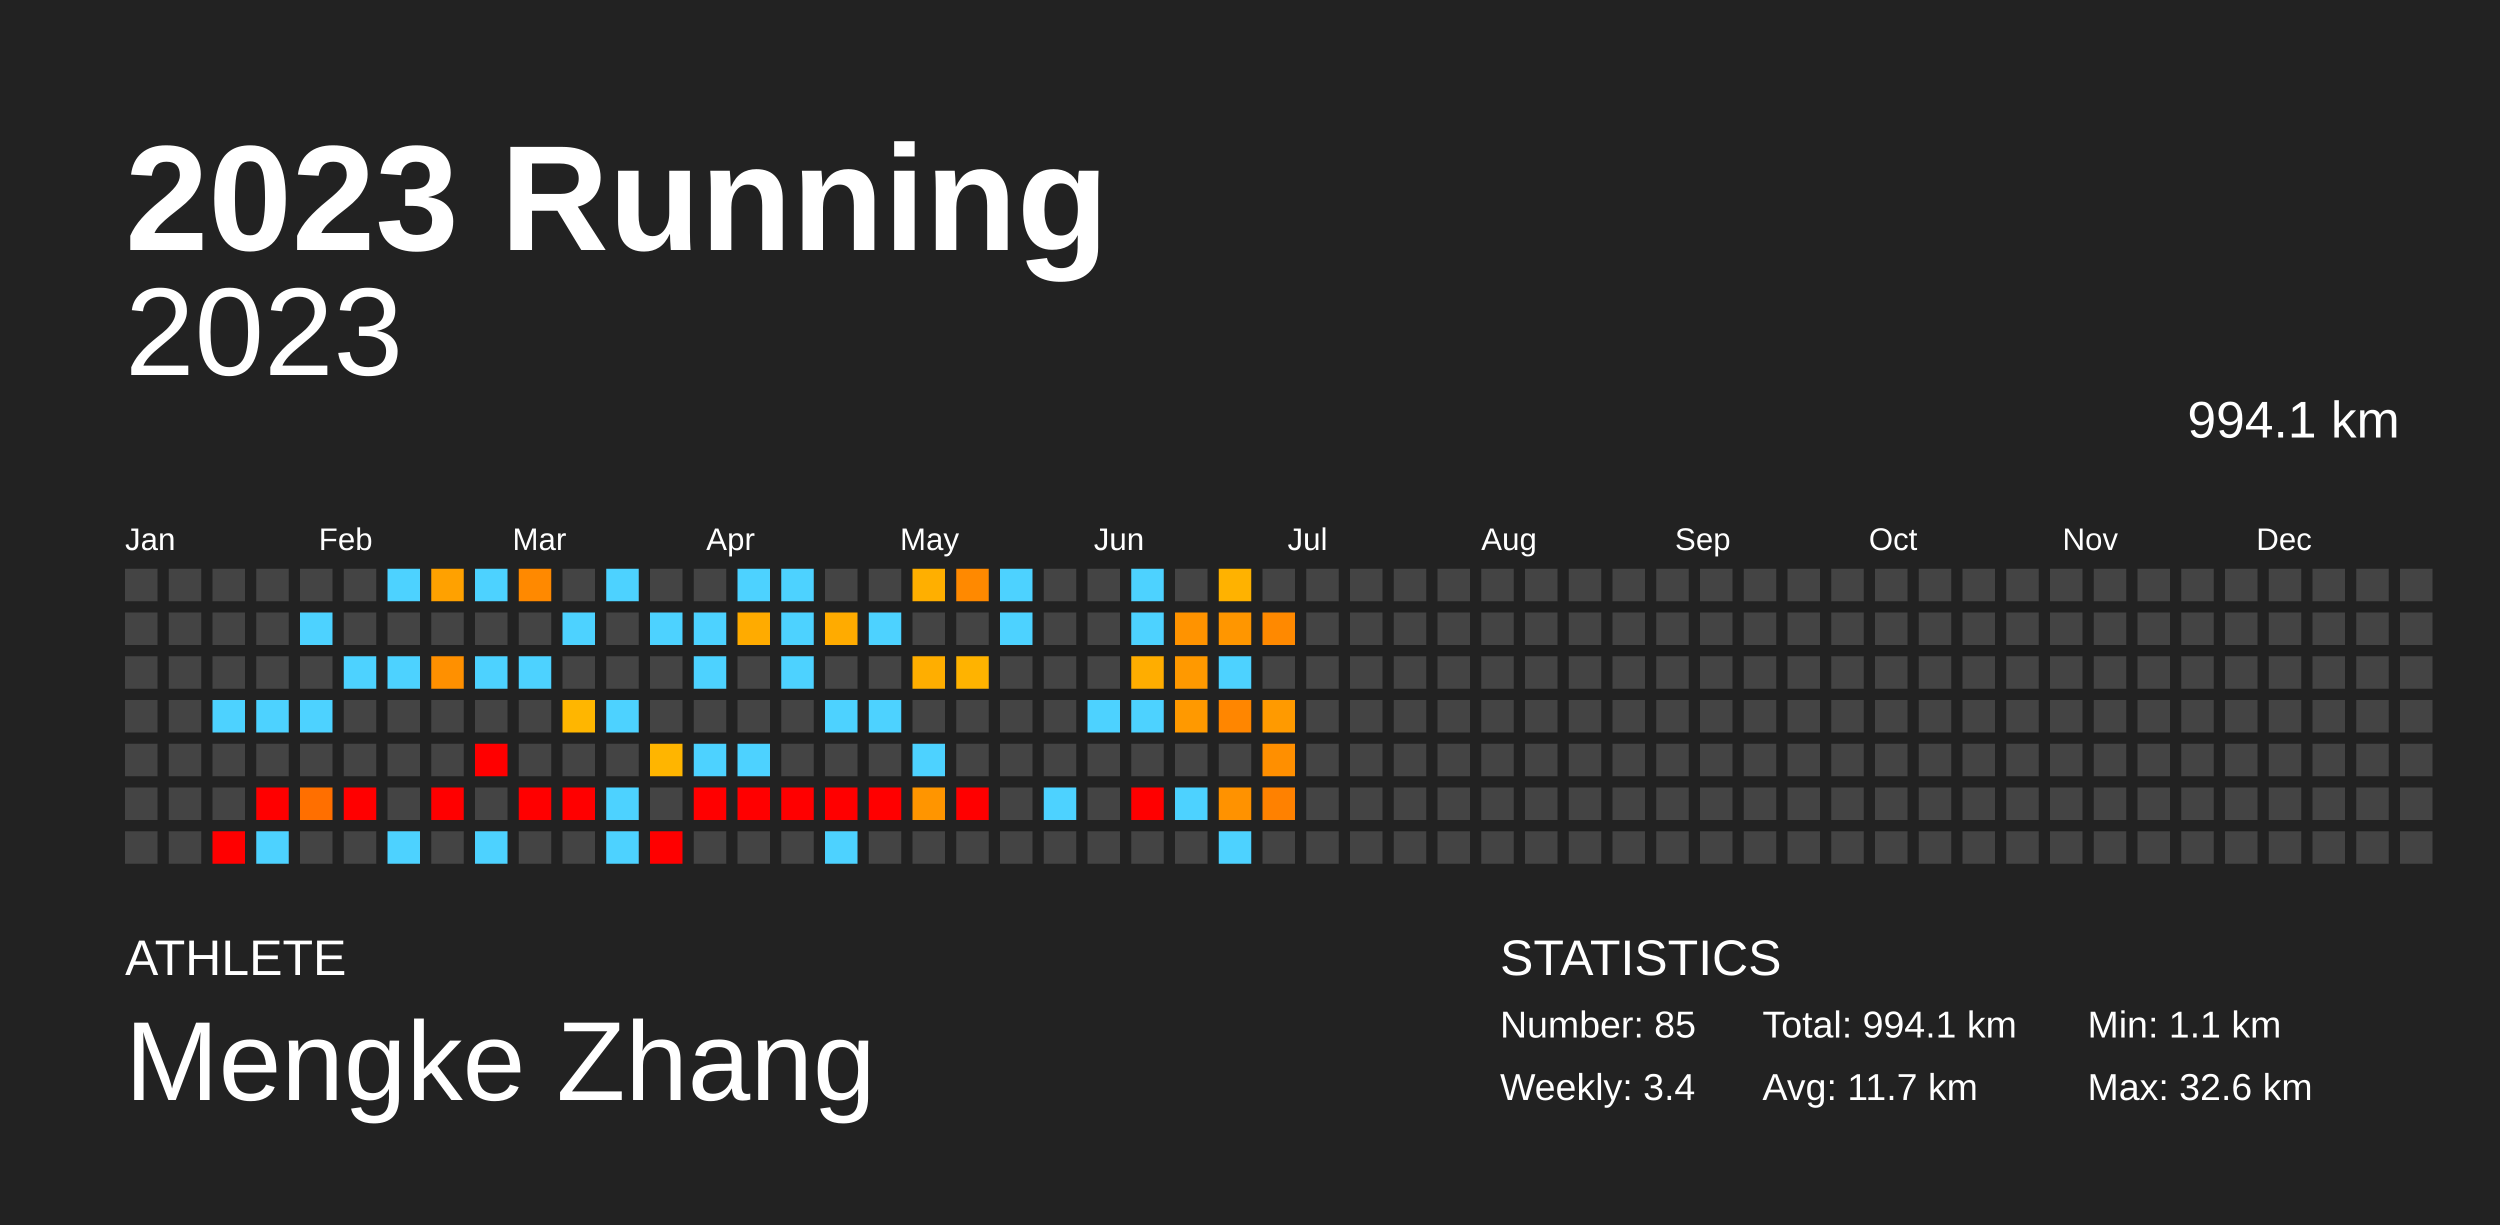
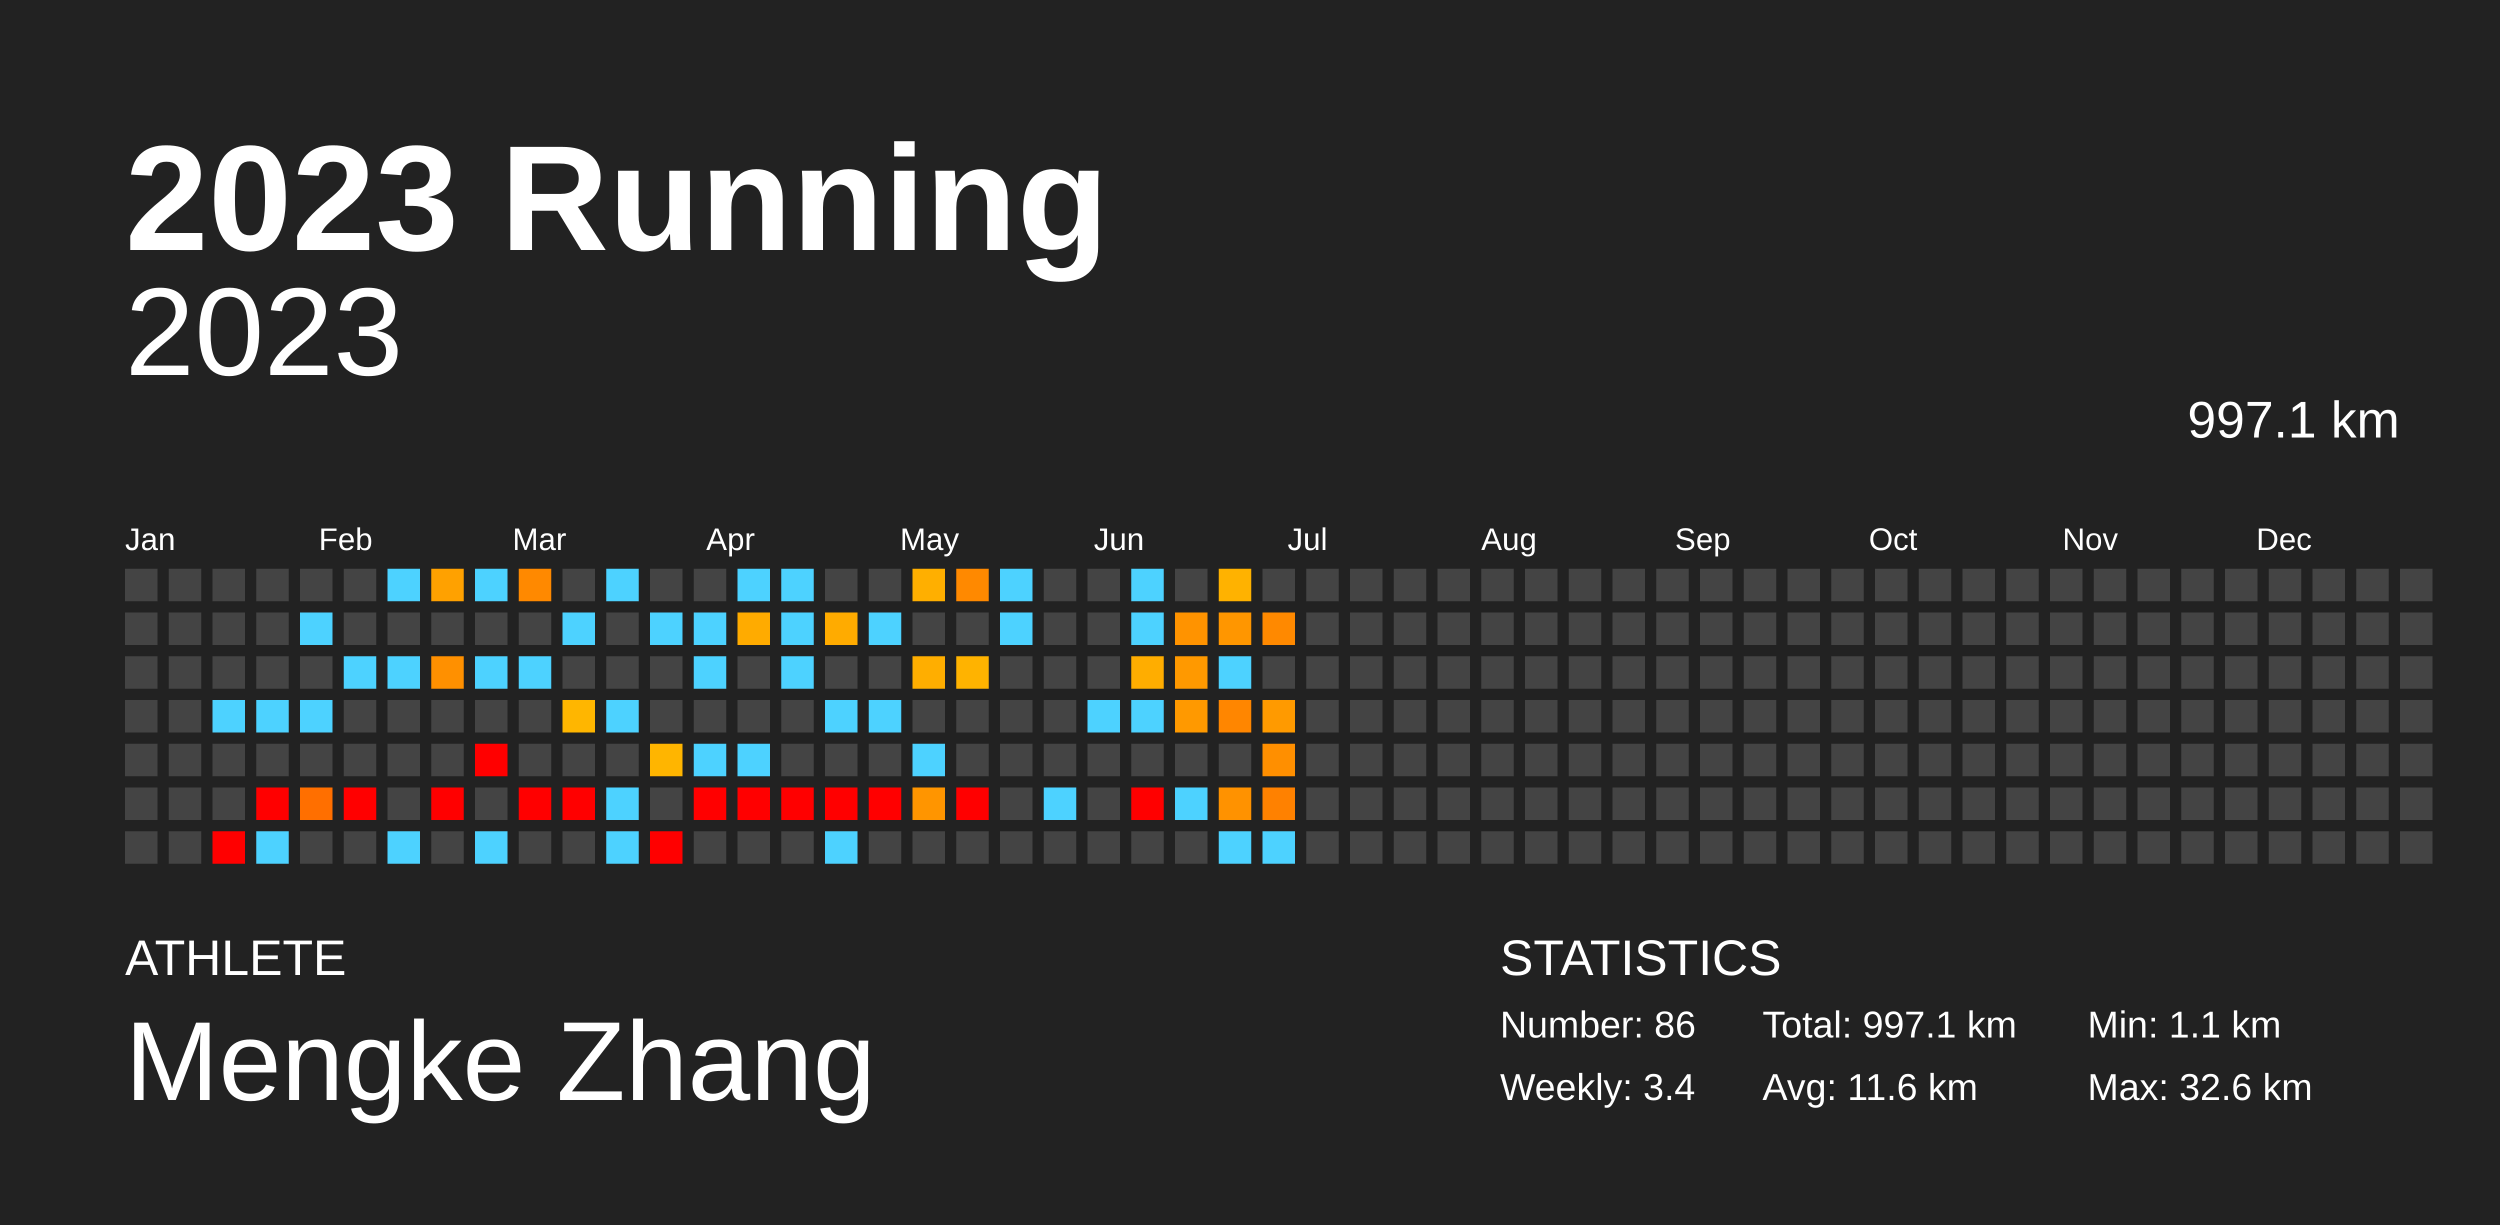
<svg xmlns="http://www.w3.org/2000/svg" baseProfile="full" height="98mm" version="1.1" viewBox="0,0,200,98" width="200mm">
  <defs />
  <rect fill="#222222" height="98" width="200" x="0" y="0" />
  <text fill="#FFFFFF" style="font-size:12px; font-family:Arial; font-weight:bold;" x="10" y="20">2023 Running</text>
  <text fill="#FFFFFF" style="font-size:4px; font-family:Arial" x="10" y="78">ATHLETE</text>
  <text fill="#FFFFFF" style="font-size:9px; font-family:Arial" x="10" y="88">Mengke Zhang</text>
  <text fill="#FFFFFF" style="font-size:4px; font-family:Arial" x="120" y="78">STATISTICS</text>
-   <text fill="#FFFFFF" style="font-size:3px; font-family:Arial" x="120" y="83">Number: 85</text>
+   <text fill="#FFFFFF" style="font-size:3px; font-family:Arial" x="120" y="83">Number: 86</text>
  <text fill="#FFFFFF" style="font-size:3px; font-family:Arial" x="120" y="88">Weekly: 3.4</text>
-   <text fill="#FFFFFF" style="font-size:3px; font-family:Arial" x="141" y="83">Total: 994.1 km</text>
-   <text fill="#FFFFFF" style="font-size:3px; font-family:Arial" x="141" y="88">Avg: 11.7 km</text>
+   <text fill="#FFFFFF" style="font-size:3px; font-family:Arial" x="141" y="83">Total: 997.1 km</text>
+   <text fill="#FFFFFF" style="font-size:3px; font-family:Arial" x="141" y="88">Avg: 11.6 km</text>
  <text fill="#FFFFFF" style="font-size:3px; font-family:Arial" x="167" y="83">Min: 1.1 km</text>
  <text fill="#FFFFFF" style="font-size:3px; font-family:Arial" x="167" y="88">Max: 32.6 km</text>
  <text alignment-baseline="hanging" fill="#FFFFFF" style="font-size:10.0px; font-family:Arial;" x="10" y="30">2023</text>
-   <text alignment-baseline="hanging" fill="#FFFFFF" style="font-size:4.125px; font-family:Arial;" x="175" y="35">994.1 km</text>
+   <text alignment-baseline="hanging" fill="#FFFFFF" style="font-size:4.125px; font-family:Arial;" x="175" y="35">997.1 km</text>
  <text fill="#FFFFFF" style="font-size:2.5px; font-family:Arial" x="10.0" y="44">Jan</text>
  <text fill="#FFFFFF" style="font-size:2.5px; font-family:Arial" x="25.5" y="44">Feb</text>
  <text fill="#FFFFFF" style="font-size:2.5px; font-family:Arial" x="41.0" y="44">Mar</text>
  <text fill="#FFFFFF" style="font-size:2.5px; font-family:Arial" x="56.5" y="44">Apr</text>
  <text fill="#FFFFFF" style="font-size:2.5px; font-family:Arial" x="72.0" y="44">May</text>
  <text fill="#FFFFFF" style="font-size:2.5px; font-family:Arial" x="87.5" y="44">Jun</text>
  <text fill="#FFFFFF" style="font-size:2.5px; font-family:Arial" x="103.0" y="44">Jul</text>
  <text fill="#FFFFFF" style="font-size:2.5px; font-family:Arial" x="118.5" y="44">Aug</text>
  <text fill="#FFFFFF" style="font-size:2.5px; font-family:Arial" x="134.0" y="44">Sep</text>
  <text fill="#FFFFFF" style="font-size:2.5px; font-family:Arial" x="149.5" y="44">Oct</text>
  <text fill="#FFFFFF" style="font-size:2.5px; font-family:Arial" x="165.0" y="44">Nov</text>
  <text fill="#FFFFFF" style="font-size:2.5px; font-family:Arial" x="180.5" y="44">Dec</text>
  <rect fill="#444444" height="2.6" width="2.6" x="10.0" y="45.5" />
  <rect fill="#444444" height="2.6" width="2.6" x="10.0" y="49.0" />
  <rect fill="#444444" height="2.6" width="2.6" x="10.0" y="52.5" />
  <rect fill="#444444" height="2.6" width="2.6" x="10.0" y="56.0" />
  <rect fill="#444444" height="2.6" width="2.6" x="10.0" y="59.5" />
  <rect fill="#444444" height="2.6" width="2.6" x="10.0" y="63.0" />
  <rect fill="#444444" height="2.6" width="2.6" x="10.0" y="66.5" />
  <rect fill="#444444" height="2.6" width="2.6" x="13.5" y="45.5" />
  <rect fill="#444444" height="2.6" width="2.6" x="13.5" y="49.0" />
  <rect fill="#444444" height="2.6" width="2.6" x="13.5" y="52.5" />
  <rect fill="#444444" height="2.6" width="2.6" x="13.5" y="56.0" />
  <rect fill="#444444" height="2.6" width="2.6" x="13.5" y="59.5" />
  <rect fill="#444444" height="2.6" width="2.6" x="13.5" y="63.0" />
  <rect fill="#444444" height="2.6" width="2.6" x="13.5" y="66.5" />
  <rect fill="#444444" height="2.6" width="2.6" x="17.0" y="45.5" />
  <rect fill="#444444" height="2.6" width="2.6" x="17.0" y="49.0" />
  <rect fill="#444444" height="2.6" width="2.6" x="17.0" y="52.5" />
  <rect fill="#4dd2ff" height="2.6" width="2.6" x="17.0" y="56.0" />
  <rect fill="#444444" height="2.6" width="2.6" x="17.0" y="59.5" />
  <rect fill="#444444" height="2.6" width="2.6" x="17.0" y="63.0" />
  <rect fill="red" height="2.6" width="2.6" x="17.0" y="66.5" />
  <rect fill="#444444" height="2.6" width="2.6" x="20.5" y="45.5" />
  <rect fill="#444444" height="2.6" width="2.6" x="20.5" y="49.0" />
  <rect fill="#444444" height="2.6" width="2.6" x="20.5" y="52.5" />
  <rect fill="#4dd2ff" height="2.6" width="2.6" x="20.5" y="56.0" />
  <rect fill="#444444" height="2.6" width="2.6" x="20.5" y="59.5" />
  <rect fill="red" height="2.6" width="2.6" x="20.5" y="63.0" />
  <rect fill="#4dd2ff" height="2.6" width="2.6" x="20.5" y="66.5" />
  <rect fill="#444444" height="2.6" width="2.6" x="24.0" y="45.5" />
  <rect fill="#4dd2ff" height="2.6" width="2.6" x="24.0" y="49.0" />
  <rect fill="#444444" height="2.6" width="2.6" x="24.0" y="52.5" />
  <rect fill="#4dd2ff" height="2.6" width="2.6" x="24.0" y="56.0" />
  <rect fill="#444444" height="2.6" width="2.6" x="24.0" y="59.5" />
  <rect fill="#ff6f00" height="2.6" width="2.6" x="24.0" y="63.0" />
  <rect fill="#444444" height="2.6" width="2.6" x="24.0" y="66.5" />
  <rect fill="#444444" height="2.6" width="2.6" x="27.5" y="45.5" />
  <rect fill="#444444" height="2.6" width="2.6" x="27.5" y="49.0" />
  <rect fill="#4dd2ff" height="2.6" width="2.6" x="27.5" y="52.5" />
  <rect fill="#444444" height="2.6" width="2.6" x="27.5" y="56.0" />
  <rect fill="#444444" height="2.6" width="2.6" x="27.5" y="59.5" />
  <rect fill="red" height="2.6" width="2.6" x="27.5" y="63.0" />
  <rect fill="#444444" height="2.6" width="2.6" x="27.5" y="66.5" />
  <rect fill="#4dd2ff" height="2.6" width="2.6" x="31.0" y="45.5" />
  <rect fill="#444444" height="2.6" width="2.6" x="31.0" y="49.0" />
  <rect fill="#4dd2ff" height="2.6" width="2.6" x="31.0" y="52.5" />
  <rect fill="#444444" height="2.6" width="2.6" x="31.0" y="56.0" />
  <rect fill="#444444" height="2.6" width="2.6" x="31.0" y="59.5" />
  <rect fill="#444444" height="2.6" width="2.6" x="31.0" y="63.0" />
  <rect fill="#4dd2ff" height="2.6" width="2.6" x="31.0" y="66.5" />
  <rect fill="#ffa100" height="2.6" width="2.6" x="34.5" y="45.5" />
  <rect fill="#444444" height="2.6" width="2.6" x="34.5" y="49.0" />
  <rect fill="#ff9000" height="2.6" width="2.6" x="34.5" y="52.5" />
  <rect fill="#444444" height="2.6" width="2.6" x="34.5" y="56.0" />
  <rect fill="#444444" height="2.6" width="2.6" x="34.5" y="59.5" />
  <rect fill="red" height="2.6" width="2.6" x="34.5" y="63.0" />
  <rect fill="#444444" height="2.6" width="2.6" x="34.5" y="66.5" />
  <rect fill="#4dd2ff" height="2.6" width="2.6" x="38.0" y="45.5" />
  <rect fill="#444444" height="2.6" width="2.6" x="38.0" y="49.0" />
  <rect fill="#4dd2ff" height="2.6" width="2.6" x="38.0" y="52.5" />
  <rect fill="#444444" height="2.6" width="2.6" x="38.0" y="56.0" />
  <rect fill="red" height="2.6" width="2.6" x="38.0" y="59.5" />
  <rect fill="#444444" height="2.6" width="2.6" x="38.0" y="63.0" />
  <rect fill="#4dd2ff" height="2.6" width="2.6" x="38.0" y="66.5" />
  <rect fill="#ff8900" height="2.6" width="2.6" x="41.5" y="45.5" />
  <rect fill="#444444" height="2.6" width="2.6" x="41.5" y="49.0" />
  <rect fill="#4dd2ff" height="2.6" width="2.6" x="41.5" y="52.5" />
  <rect fill="#444444" height="2.6" width="2.6" x="41.5" y="56.0" />
  <rect fill="#444444" height="2.6" width="2.6" x="41.5" y="59.5" />
  <rect fill="red" height="2.6" width="2.6" x="41.5" y="63.0" />
  <rect fill="#444444" height="2.6" width="2.6" x="41.5" y="66.5" />
  <rect fill="#444444" height="2.6" width="2.6" x="45.0" y="45.5" />
  <rect fill="#4dd2ff" height="2.6" width="2.6" x="45.0" y="49.0" />
  <rect fill="#444444" height="2.6" width="2.6" x="45.0" y="52.5" />
  <rect fill="#ffb600" height="2.6" width="2.6" x="45.0" y="56.0" />
  <rect fill="#444444" height="2.6" width="2.6" x="45.0" y="59.5" />
  <rect fill="red" height="2.6" width="2.6" x="45.0" y="63.0" />
  <rect fill="#444444" height="2.6" width="2.6" x="45.0" y="66.5" />
  <rect fill="#4dd2ff" height="2.6" width="2.6" x="48.5" y="45.5" />
  <rect fill="#444444" height="2.6" width="2.6" x="48.5" y="49.0" />
  <rect fill="#444444" height="2.6" width="2.6" x="48.5" y="52.5" />
  <rect fill="#4dd2ff" height="2.6" width="2.6" x="48.5" y="56.0" />
  <rect fill="#444444" height="2.6" width="2.6" x="48.5" y="59.5" />
  <rect fill="#4dd2ff" height="2.6" width="2.6" x="48.5" y="63.0" />
  <rect fill="#4dd2ff" height="2.6" width="2.6" x="48.5" y="66.5" />
  <rect fill="#444444" height="2.6" width="2.6" x="52.0" y="45.5" />
  <rect fill="#4dd2ff" height="2.6" width="2.6" x="52.0" y="49.0" />
  <rect fill="#444444" height="2.6" width="2.6" x="52.0" y="52.5" />
  <rect fill="#444444" height="2.6" width="2.6" x="52.0" y="56.0" />
  <rect fill="#ffb500" height="2.6" width="2.6" x="52.0" y="59.5" />
  <rect fill="#444444" height="2.6" width="2.6" x="52.0" y="63.0" />
  <rect fill="red" height="2.6" width="2.6" x="52.0" y="66.5" />
  <rect fill="#444444" height="2.6" width="2.6" x="55.5" y="45.5" />
  <rect fill="#4dd2ff" height="2.6" width="2.6" x="55.5" y="49.0" />
  <rect fill="#4dd2ff" height="2.6" width="2.6" x="55.5" y="52.5" />
  <rect fill="#444444" height="2.6" width="2.6" x="55.5" y="56.0" />
  <rect fill="#4dd2ff" height="2.6" width="2.6" x="55.5" y="59.5" />
  <rect fill="red" height="2.6" width="2.6" x="55.5" y="63.0" />
  <rect fill="#444444" height="2.6" width="2.6" x="55.5" y="66.5" />
  <rect fill="#4dd2ff" height="2.6" width="2.6" x="59.0" y="45.5" />
  <rect fill="#ffab00" height="2.6" width="2.6" x="59.0" y="49.0" />
  <rect fill="#444444" height="2.6" width="2.6" x="59.0" y="52.5" />
  <rect fill="#444444" height="2.6" width="2.6" x="59.0" y="56.0" />
  <rect fill="#4dd2ff" height="2.6" width="2.6" x="59.0" y="59.5" />
  <rect fill="red" height="2.6" width="2.6" x="59.0" y="63.0" />
  <rect fill="#444444" height="2.6" width="2.6" x="59.0" y="66.5" />
  <rect fill="#4dd2ff" height="2.6" width="2.6" x="62.5" y="45.5" />
  <rect fill="#4dd2ff" height="2.6" width="2.6" x="62.5" y="49.0" />
  <rect fill="#4dd2ff" height="2.6" width="2.6" x="62.5" y="52.5" />
  <rect fill="#444444" height="2.6" width="2.6" x="62.5" y="56.0" />
  <rect fill="#444444" height="2.6" width="2.6" x="62.5" y="59.5" />
  <rect fill="red" height="2.6" width="2.6" x="62.5" y="63.0" />
  <rect fill="#444444" height="2.6" width="2.6" x="62.5" y="66.5" />
  <rect fill="#444444" height="2.6" width="2.6" x="66.0" y="45.5" />
  <rect fill="#ffab00" height="2.6" width="2.6" x="66.0" y="49.0" />
  <rect fill="#444444" height="2.6" width="2.6" x="66.0" y="52.5" />
  <rect fill="#4dd2ff" height="2.6" width="2.6" x="66.0" y="56.0" />
  <rect fill="#444444" height="2.6" width="2.6" x="66.0" y="59.5" />
  <rect fill="red" height="2.6" width="2.6" x="66.0" y="63.0" />
  <rect fill="#4dd2ff" height="2.6" width="2.6" x="66.0" y="66.5" />
  <rect fill="#444444" height="2.6" width="2.6" x="69.5" y="45.5" />
  <rect fill="#4dd2ff" height="2.6" width="2.6" x="69.5" y="49.0" />
  <rect fill="#444444" height="2.6" width="2.6" x="69.5" y="52.5" />
  <rect fill="#4dd2ff" height="2.6" width="2.6" x="69.5" y="56.0" />
  <rect fill="#444444" height="2.6" width="2.6" x="69.5" y="59.5" />
  <rect fill="red" height="2.6" width="2.6" x="69.5" y="63.0" />
  <rect fill="#444444" height="2.6" width="2.6" x="69.5" y="66.5" />
  <rect fill="#ffaf00" height="2.6" width="2.6" x="73.0" y="45.5" />
  <rect fill="#444444" height="2.6" width="2.6" x="73.0" y="49.0" />
  <rect fill="#ffae00" height="2.6" width="2.6" x="73.0" y="52.5" />
  <rect fill="#444444" height="2.6" width="2.6" x="73.0" y="56.0" />
  <rect fill="#4dd2ff" height="2.6" width="2.6" x="73.0" y="59.5" />
  <rect fill="#ff9500" height="2.6" width="2.6" x="73.0" y="63.0" />
  <rect fill="#444444" height="2.6" width="2.6" x="73.0" y="66.5" />
  <rect fill="#ff8900" height="2.6" width="2.6" x="76.5" y="45.5" />
  <rect fill="#444444" height="2.6" width="2.6" x="76.5" y="49.0" />
  <rect fill="#ffb300" height="2.6" width="2.6" x="76.5" y="52.5" />
  <rect fill="#444444" height="2.6" width="2.6" x="76.5" y="56.0" />
  <rect fill="#444444" height="2.6" width="2.6" x="76.5" y="59.5" />
  <rect fill="red" height="2.6" width="2.6" x="76.5" y="63.0" />
  <rect fill="#444444" height="2.6" width="2.6" x="76.5" y="66.5" />
  <rect fill="#4dd2ff" height="2.6" width="2.6" x="80.0" y="45.5" />
  <rect fill="#4dd2ff" height="2.6" width="2.6" x="80.0" y="49.0" />
  <rect fill="#444444" height="2.6" width="2.6" x="80.0" y="52.5" />
  <rect fill="#444444" height="2.6" width="2.6" x="80.0" y="56.0" />
  <rect fill="#444444" height="2.6" width="2.6" x="80.0" y="59.5" />
  <rect fill="#444444" height="2.6" width="2.6" x="80.0" y="63.0" />
  <rect fill="#444444" height="2.6" width="2.6" x="80.0" y="66.5" />
  <rect fill="#444444" height="2.6" width="2.6" x="83.5" y="45.5" />
  <rect fill="#444444" height="2.6" width="2.6" x="83.5" y="49.0" />
  <rect fill="#444444" height="2.6" width="2.6" x="83.5" y="52.5" />
  <rect fill="#444444" height="2.6" width="2.6" x="83.5" y="56.0" />
  <rect fill="#444444" height="2.6" width="2.6" x="83.5" y="59.5" />
  <rect fill="#4dd2ff" height="2.6" width="2.6" x="83.5" y="63.0" />
  <rect fill="#444444" height="2.6" width="2.6" x="83.5" y="66.5" />
  <rect fill="#444444" height="2.6" width="2.6" x="87.0" y="45.5" />
  <rect fill="#444444" height="2.6" width="2.6" x="87.0" y="49.0" />
  <rect fill="#444444" height="2.6" width="2.6" x="87.0" y="52.5" />
  <rect fill="#4dd2ff" height="2.6" width="2.6" x="87.0" y="56.0" />
  <rect fill="#444444" height="2.6" width="2.6" x="87.0" y="59.5" />
  <rect fill="#444444" height="2.6" width="2.6" x="87.0" y="63.0" />
  <rect fill="#444444" height="2.6" width="2.6" x="87.0" y="66.5" />
  <rect fill="#4dd2ff" height="2.6" width="2.6" x="90.5" y="45.5" />
  <rect fill="#4dd2ff" height="2.6" width="2.6" x="90.5" y="49.0" />
  <rect fill="#ffad00" height="2.6" width="2.6" x="90.5" y="52.5" />
  <rect fill="#4dd2ff" height="2.6" width="2.6" x="90.5" y="56.0" />
  <rect fill="#444444" height="2.6" width="2.6" x="90.5" y="59.5" />
  <rect fill="red" height="2.6" width="2.6" x="90.5" y="63.0" />
  <rect fill="#444444" height="2.6" width="2.6" x="90.5" y="66.5" />
  <rect fill="#444444" height="2.6" width="2.6" x="94.0" y="45.5" />
  <rect fill="#ff9300" height="2.6" width="2.6" x="94.0" y="49.0" />
  <rect fill="#ff9900" height="2.6" width="2.6" x="94.0" y="52.5" />
  <rect fill="#ff9900" height="2.6" width="2.6" x="94.0" y="56.0" />
  <rect fill="#444444" height="2.6" width="2.6" x="94.0" y="59.5" />
  <rect fill="#4dd2ff" height="2.6" width="2.6" x="94.0" y="63.0" />
  <rect fill="#444444" height="2.6" width="2.6" x="94.0" y="66.5" />
  <rect fill="#ffb200" height="2.6" width="2.6" x="97.5" y="45.5" />
  <rect fill="#ff9600" height="2.6" width="2.6" x="97.5" y="49.0" />
  <rect fill="#4dd2ff" height="2.6" width="2.6" x="97.5" y="52.5" />
  <rect fill="#ff8600" height="2.6" width="2.6" x="97.5" y="56.0" />
  <rect fill="#444444" height="2.6" width="2.6" x="97.5" y="59.5" />
  <rect fill="#ff9200" height="2.6" width="2.6" x="97.5" y="63.0" />
  <rect fill="#4dd2ff" height="2.6" width="2.6" x="97.5" y="66.5" />
  <rect fill="#444444" height="2.6" width="2.6" x="101.0" y="45.5" />
  <rect fill="#ff8900" height="2.6" width="2.6" x="101.0" y="49.0" />
  <rect fill="#444444" height="2.6" width="2.6" x="101.0" y="52.5" />
  <rect fill="#ff9a00" height="2.6" width="2.6" x="101.0" y="56.0" />
  <rect fill="#ff8f00" height="2.6" width="2.6" x="101.0" y="59.5" />
  <rect fill="#ff8100" height="2.6" width="2.6" x="101.0" y="63.0" />
-   <rect fill="#444444" height="2.6" width="2.6" x="101.0" y="66.5" />
+   <rect fill="#4dd2ff" height="2.6" width="2.6" x="101.0" y="66.5" />
  <rect fill="#444444" height="2.6" width="2.6" x="104.5" y="45.5" />
  <rect fill="#444444" height="2.6" width="2.6" x="104.5" y="49.0" />
  <rect fill="#444444" height="2.6" width="2.6" x="104.5" y="52.5" />
  <rect fill="#444444" height="2.6" width="2.6" x="104.5" y="56.0" />
  <rect fill="#444444" height="2.6" width="2.6" x="104.5" y="59.5" />
  <rect fill="#444444" height="2.6" width="2.6" x="104.5" y="63.0" />
  <rect fill="#444444" height="2.6" width="2.6" x="104.5" y="66.5" />
  <rect fill="#444444" height="2.6" width="2.6" x="108.0" y="45.5" />
  <rect fill="#444444" height="2.6" width="2.6" x="108.0" y="49.0" />
  <rect fill="#444444" height="2.6" width="2.6" x="108.0" y="52.5" />
  <rect fill="#444444" height="2.6" width="2.6" x="108.0" y="56.0" />
  <rect fill="#444444" height="2.6" width="2.6" x="108.0" y="59.5" />
  <rect fill="#444444" height="2.6" width="2.6" x="108.0" y="63.0" />
  <rect fill="#444444" height="2.6" width="2.6" x="108.0" y="66.5" />
  <rect fill="#444444" height="2.6" width="2.6" x="111.5" y="45.5" />
  <rect fill="#444444" height="2.6" width="2.6" x="111.5" y="49.0" />
  <rect fill="#444444" height="2.6" width="2.6" x="111.5" y="52.5" />
  <rect fill="#444444" height="2.6" width="2.6" x="111.5" y="56.0" />
  <rect fill="#444444" height="2.6" width="2.6" x="111.5" y="59.5" />
  <rect fill="#444444" height="2.6" width="2.6" x="111.5" y="63.0" />
  <rect fill="#444444" height="2.6" width="2.6" x="111.5" y="66.5" />
  <rect fill="#444444" height="2.6" width="2.6" x="115.0" y="45.5" />
  <rect fill="#444444" height="2.6" width="2.6" x="115.0" y="49.0" />
  <rect fill="#444444" height="2.6" width="2.6" x="115.0" y="52.5" />
  <rect fill="#444444" height="2.6" width="2.6" x="115.0" y="56.0" />
  <rect fill="#444444" height="2.6" width="2.6" x="115.0" y="59.5" />
  <rect fill="#444444" height="2.6" width="2.6" x="115.0" y="63.0" />
  <rect fill="#444444" height="2.6" width="2.6" x="115.0" y="66.5" />
  <rect fill="#444444" height="2.6" width="2.6" x="118.5" y="45.5" />
  <rect fill="#444444" height="2.6" width="2.6" x="118.5" y="49.0" />
  <rect fill="#444444" height="2.6" width="2.6" x="118.5" y="52.5" />
  <rect fill="#444444" height="2.6" width="2.6" x="118.5" y="56.0" />
  <rect fill="#444444" height="2.6" width="2.6" x="118.5" y="59.5" />
  <rect fill="#444444" height="2.6" width="2.6" x="118.5" y="63.0" />
  <rect fill="#444444" height="2.6" width="2.6" x="118.5" y="66.5" />
  <rect fill="#444444" height="2.6" width="2.6" x="122.0" y="45.5" />
  <rect fill="#444444" height="2.6" width="2.6" x="122.0" y="49.0" />
  <rect fill="#444444" height="2.6" width="2.6" x="122.0" y="52.5" />
  <rect fill="#444444" height="2.6" width="2.6" x="122.0" y="56.0" />
  <rect fill="#444444" height="2.6" width="2.6" x="122.0" y="59.5" />
  <rect fill="#444444" height="2.6" width="2.6" x="122.0" y="63.0" />
  <rect fill="#444444" height="2.6" width="2.6" x="122.0" y="66.5" />
  <rect fill="#444444" height="2.6" width="2.6" x="125.5" y="45.5" />
  <rect fill="#444444" height="2.6" width="2.6" x="125.5" y="49.0" />
  <rect fill="#444444" height="2.6" width="2.6" x="125.5" y="52.5" />
  <rect fill="#444444" height="2.6" width="2.6" x="125.5" y="56.0" />
  <rect fill="#444444" height="2.6" width="2.6" x="125.5" y="59.5" />
  <rect fill="#444444" height="2.6" width="2.6" x="125.5" y="63.0" />
  <rect fill="#444444" height="2.6" width="2.6" x="125.5" y="66.5" />
  <rect fill="#444444" height="2.6" width="2.6" x="129.0" y="45.5" />
  <rect fill="#444444" height="2.6" width="2.6" x="129.0" y="49.0" />
  <rect fill="#444444" height="2.6" width="2.6" x="129.0" y="52.5" />
  <rect fill="#444444" height="2.6" width="2.6" x="129.0" y="56.0" />
  <rect fill="#444444" height="2.6" width="2.6" x="129.0" y="59.5" />
  <rect fill="#444444" height="2.6" width="2.6" x="129.0" y="63.0" />
  <rect fill="#444444" height="2.6" width="2.6" x="129.0" y="66.5" />
  <rect fill="#444444" height="2.6" width="2.6" x="132.5" y="45.5" />
  <rect fill="#444444" height="2.6" width="2.6" x="132.5" y="49.0" />
  <rect fill="#444444" height="2.6" width="2.6" x="132.5" y="52.5" />
  <rect fill="#444444" height="2.6" width="2.6" x="132.5" y="56.0" />
  <rect fill="#444444" height="2.6" width="2.6" x="132.5" y="59.5" />
  <rect fill="#444444" height="2.6" width="2.6" x="132.5" y="63.0" />
  <rect fill="#444444" height="2.6" width="2.6" x="132.5" y="66.5" />
  <rect fill="#444444" height="2.6" width="2.6" x="136.0" y="45.5" />
  <rect fill="#444444" height="2.6" width="2.6" x="136.0" y="49.0" />
  <rect fill="#444444" height="2.6" width="2.6" x="136.0" y="52.5" />
  <rect fill="#444444" height="2.6" width="2.6" x="136.0" y="56.0" />
  <rect fill="#444444" height="2.6" width="2.6" x="136.0" y="59.5" />
  <rect fill="#444444" height="2.6" width="2.6" x="136.0" y="63.0" />
  <rect fill="#444444" height="2.6" width="2.6" x="136.0" y="66.5" />
  <rect fill="#444444" height="2.6" width="2.6" x="139.5" y="45.5" />
  <rect fill="#444444" height="2.6" width="2.6" x="139.5" y="49.0" />
  <rect fill="#444444" height="2.6" width="2.6" x="139.5" y="52.5" />
  <rect fill="#444444" height="2.6" width="2.6" x="139.5" y="56.0" />
  <rect fill="#444444" height="2.6" width="2.6" x="139.5" y="59.5" />
  <rect fill="#444444" height="2.6" width="2.6" x="139.5" y="63.0" />
  <rect fill="#444444" height="2.6" width="2.6" x="139.5" y="66.5" />
  <rect fill="#444444" height="2.6" width="2.6" x="143.0" y="45.5" />
  <rect fill="#444444" height="2.6" width="2.6" x="143.0" y="49.0" />
  <rect fill="#444444" height="2.6" width="2.6" x="143.0" y="52.5" />
  <rect fill="#444444" height="2.6" width="2.6" x="143.0" y="56.0" />
  <rect fill="#444444" height="2.6" width="2.6" x="143.0" y="59.5" />
  <rect fill="#444444" height="2.6" width="2.6" x="143.0" y="63.0" />
  <rect fill="#444444" height="2.6" width="2.6" x="143.0" y="66.5" />
  <rect fill="#444444" height="2.6" width="2.6" x="146.5" y="45.5" />
  <rect fill="#444444" height="2.6" width="2.6" x="146.5" y="49.0" />
  <rect fill="#444444" height="2.6" width="2.6" x="146.5" y="52.5" />
  <rect fill="#444444" height="2.6" width="2.6" x="146.5" y="56.0" />
  <rect fill="#444444" height="2.6" width="2.6" x="146.5" y="59.5" />
  <rect fill="#444444" height="2.6" width="2.6" x="146.5" y="63.0" />
  <rect fill="#444444" height="2.6" width="2.6" x="146.5" y="66.5" />
  <rect fill="#444444" height="2.6" width="2.6" x="150.0" y="45.5" />
  <rect fill="#444444" height="2.6" width="2.6" x="150.0" y="49.0" />
  <rect fill="#444444" height="2.6" width="2.6" x="150.0" y="52.5" />
  <rect fill="#444444" height="2.6" width="2.6" x="150.0" y="56.0" />
  <rect fill="#444444" height="2.6" width="2.6" x="150.0" y="59.5" />
  <rect fill="#444444" height="2.6" width="2.6" x="150.0" y="63.0" />
  <rect fill="#444444" height="2.6" width="2.6" x="150.0" y="66.5" />
  <rect fill="#444444" height="2.6" width="2.6" x="153.5" y="45.5" />
  <rect fill="#444444" height="2.6" width="2.6" x="153.5" y="49.0" />
  <rect fill="#444444" height="2.6" width="2.6" x="153.5" y="52.5" />
  <rect fill="#444444" height="2.6" width="2.6" x="153.5" y="56.0" />
  <rect fill="#444444" height="2.6" width="2.6" x="153.5" y="59.5" />
  <rect fill="#444444" height="2.6" width="2.6" x="153.5" y="63.0" />
  <rect fill="#444444" height="2.6" width="2.6" x="153.5" y="66.5" />
  <rect fill="#444444" height="2.6" width="2.6" x="157.0" y="45.5" />
  <rect fill="#444444" height="2.6" width="2.6" x="157.0" y="49.0" />
  <rect fill="#444444" height="2.6" width="2.6" x="157.0" y="52.5" />
  <rect fill="#444444" height="2.6" width="2.6" x="157.0" y="56.0" />
  <rect fill="#444444" height="2.6" width="2.6" x="157.0" y="59.5" />
  <rect fill="#444444" height="2.6" width="2.6" x="157.0" y="63.0" />
  <rect fill="#444444" height="2.6" width="2.6" x="157.0" y="66.5" />
  <rect fill="#444444" height="2.6" width="2.6" x="160.5" y="45.5" />
  <rect fill="#444444" height="2.6" width="2.6" x="160.5" y="49.0" />
  <rect fill="#444444" height="2.6" width="2.6" x="160.5" y="52.5" />
  <rect fill="#444444" height="2.6" width="2.6" x="160.5" y="56.0" />
  <rect fill="#444444" height="2.6" width="2.6" x="160.5" y="59.5" />
  <rect fill="#444444" height="2.6" width="2.6" x="160.5" y="63.0" />
  <rect fill="#444444" height="2.6" width="2.6" x="160.5" y="66.5" />
  <rect fill="#444444" height="2.6" width="2.6" x="164.0" y="45.5" />
  <rect fill="#444444" height="2.6" width="2.6" x="164.0" y="49.0" />
  <rect fill="#444444" height="2.6" width="2.6" x="164.0" y="52.5" />
  <rect fill="#444444" height="2.6" width="2.6" x="164.0" y="56.0" />
  <rect fill="#444444" height="2.6" width="2.6" x="164.0" y="59.5" />
  <rect fill="#444444" height="2.6" width="2.6" x="164.0" y="63.0" />
  <rect fill="#444444" height="2.6" width="2.6" x="164.0" y="66.5" />
  <rect fill="#444444" height="2.6" width="2.6" x="167.5" y="45.5" />
  <rect fill="#444444" height="2.6" width="2.6" x="167.5" y="49.0" />
  <rect fill="#444444" height="2.6" width="2.6" x="167.5" y="52.5" />
  <rect fill="#444444" height="2.6" width="2.6" x="167.5" y="56.0" />
  <rect fill="#444444" height="2.6" width="2.6" x="167.5" y="59.5" />
  <rect fill="#444444" height="2.6" width="2.6" x="167.5" y="63.0" />
  <rect fill="#444444" height="2.6" width="2.6" x="167.5" y="66.5" />
  <rect fill="#444444" height="2.6" width="2.6" x="171.0" y="45.5" />
  <rect fill="#444444" height="2.6" width="2.6" x="171.0" y="49.0" />
  <rect fill="#444444" height="2.6" width="2.6" x="171.0" y="52.5" />
  <rect fill="#444444" height="2.6" width="2.6" x="171.0" y="56.0" />
  <rect fill="#444444" height="2.6" width="2.6" x="171.0" y="59.5" />
  <rect fill="#444444" height="2.6" width="2.6" x="171.0" y="63.0" />
  <rect fill="#444444" height="2.6" width="2.6" x="171.0" y="66.5" />
  <rect fill="#444444" height="2.6" width="2.6" x="174.5" y="45.5" />
  <rect fill="#444444" height="2.6" width="2.6" x="174.5" y="49.0" />
  <rect fill="#444444" height="2.6" width="2.6" x="174.5" y="52.5" />
  <rect fill="#444444" height="2.6" width="2.6" x="174.5" y="56.0" />
  <rect fill="#444444" height="2.6" width="2.6" x="174.5" y="59.5" />
  <rect fill="#444444" height="2.6" width="2.6" x="174.5" y="63.0" />
  <rect fill="#444444" height="2.6" width="2.6" x="174.5" y="66.5" />
  <rect fill="#444444" height="2.6" width="2.6" x="178.0" y="45.5" />
  <rect fill="#444444" height="2.6" width="2.6" x="178.0" y="49.0" />
  <rect fill="#444444" height="2.6" width="2.6" x="178.0" y="52.5" />
  <rect fill="#444444" height="2.6" width="2.6" x="178.0" y="56.0" />
  <rect fill="#444444" height="2.6" width="2.6" x="178.0" y="59.5" />
  <rect fill="#444444" height="2.6" width="2.6" x="178.0" y="63.0" />
  <rect fill="#444444" height="2.6" width="2.6" x="178.0" y="66.5" />
  <rect fill="#444444" height="2.6" width="2.6" x="181.5" y="45.5" />
  <rect fill="#444444" height="2.6" width="2.6" x="181.5" y="49.0" />
  <rect fill="#444444" height="2.6" width="2.6" x="181.5" y="52.5" />
  <rect fill="#444444" height="2.6" width="2.6" x="181.5" y="56.0" />
  <rect fill="#444444" height="2.6" width="2.6" x="181.5" y="59.5" />
  <rect fill="#444444" height="2.6" width="2.6" x="181.5" y="63.0" />
  <rect fill="#444444" height="2.6" width="2.6" x="181.5" y="66.5" />
  <rect fill="#444444" height="2.6" width="2.6" x="185.0" y="45.5" />
  <rect fill="#444444" height="2.6" width="2.6" x="185.0" y="49.0" />
  <rect fill="#444444" height="2.6" width="2.6" x="185.0" y="52.5" />
  <rect fill="#444444" height="2.6" width="2.6" x="185.0" y="56.0" />
  <rect fill="#444444" height="2.6" width="2.6" x="185.0" y="59.5" />
  <rect fill="#444444" height="2.6" width="2.6" x="185.0" y="63.0" />
  <rect fill="#444444" height="2.6" width="2.6" x="185.0" y="66.5" />
  <rect fill="#444444" height="2.6" width="2.6" x="188.5" y="45.5" />
  <rect fill="#444444" height="2.6" width="2.6" x="188.5" y="49.0" />
  <rect fill="#444444" height="2.6" width="2.6" x="188.5" y="52.5" />
  <rect fill="#444444" height="2.6" width="2.6" x="188.5" y="56.0" />
  <rect fill="#444444" height="2.6" width="2.6" x="188.5" y="59.5" />
  <rect fill="#444444" height="2.6" width="2.6" x="188.5" y="63.0" />
  <rect fill="#444444" height="2.6" width="2.6" x="188.5" y="66.5" />
  <rect fill="#444444" height="2.6" width="2.6" x="192.0" y="45.5" />
  <rect fill="#444444" height="2.6" width="2.6" x="192.0" y="49.0" />
  <rect fill="#444444" height="2.6" width="2.6" x="192.0" y="52.5" />
  <rect fill="#444444" height="2.6" width="2.6" x="192.0" y="56.0" />
  <rect fill="#444444" height="2.6" width="2.6" x="192.0" y="59.5" />
  <rect fill="#444444" height="2.6" width="2.6" x="192.0" y="63.0" />
  <rect fill="#444444" height="2.6" width="2.6" x="192.0" y="66.5" />
</svg>
